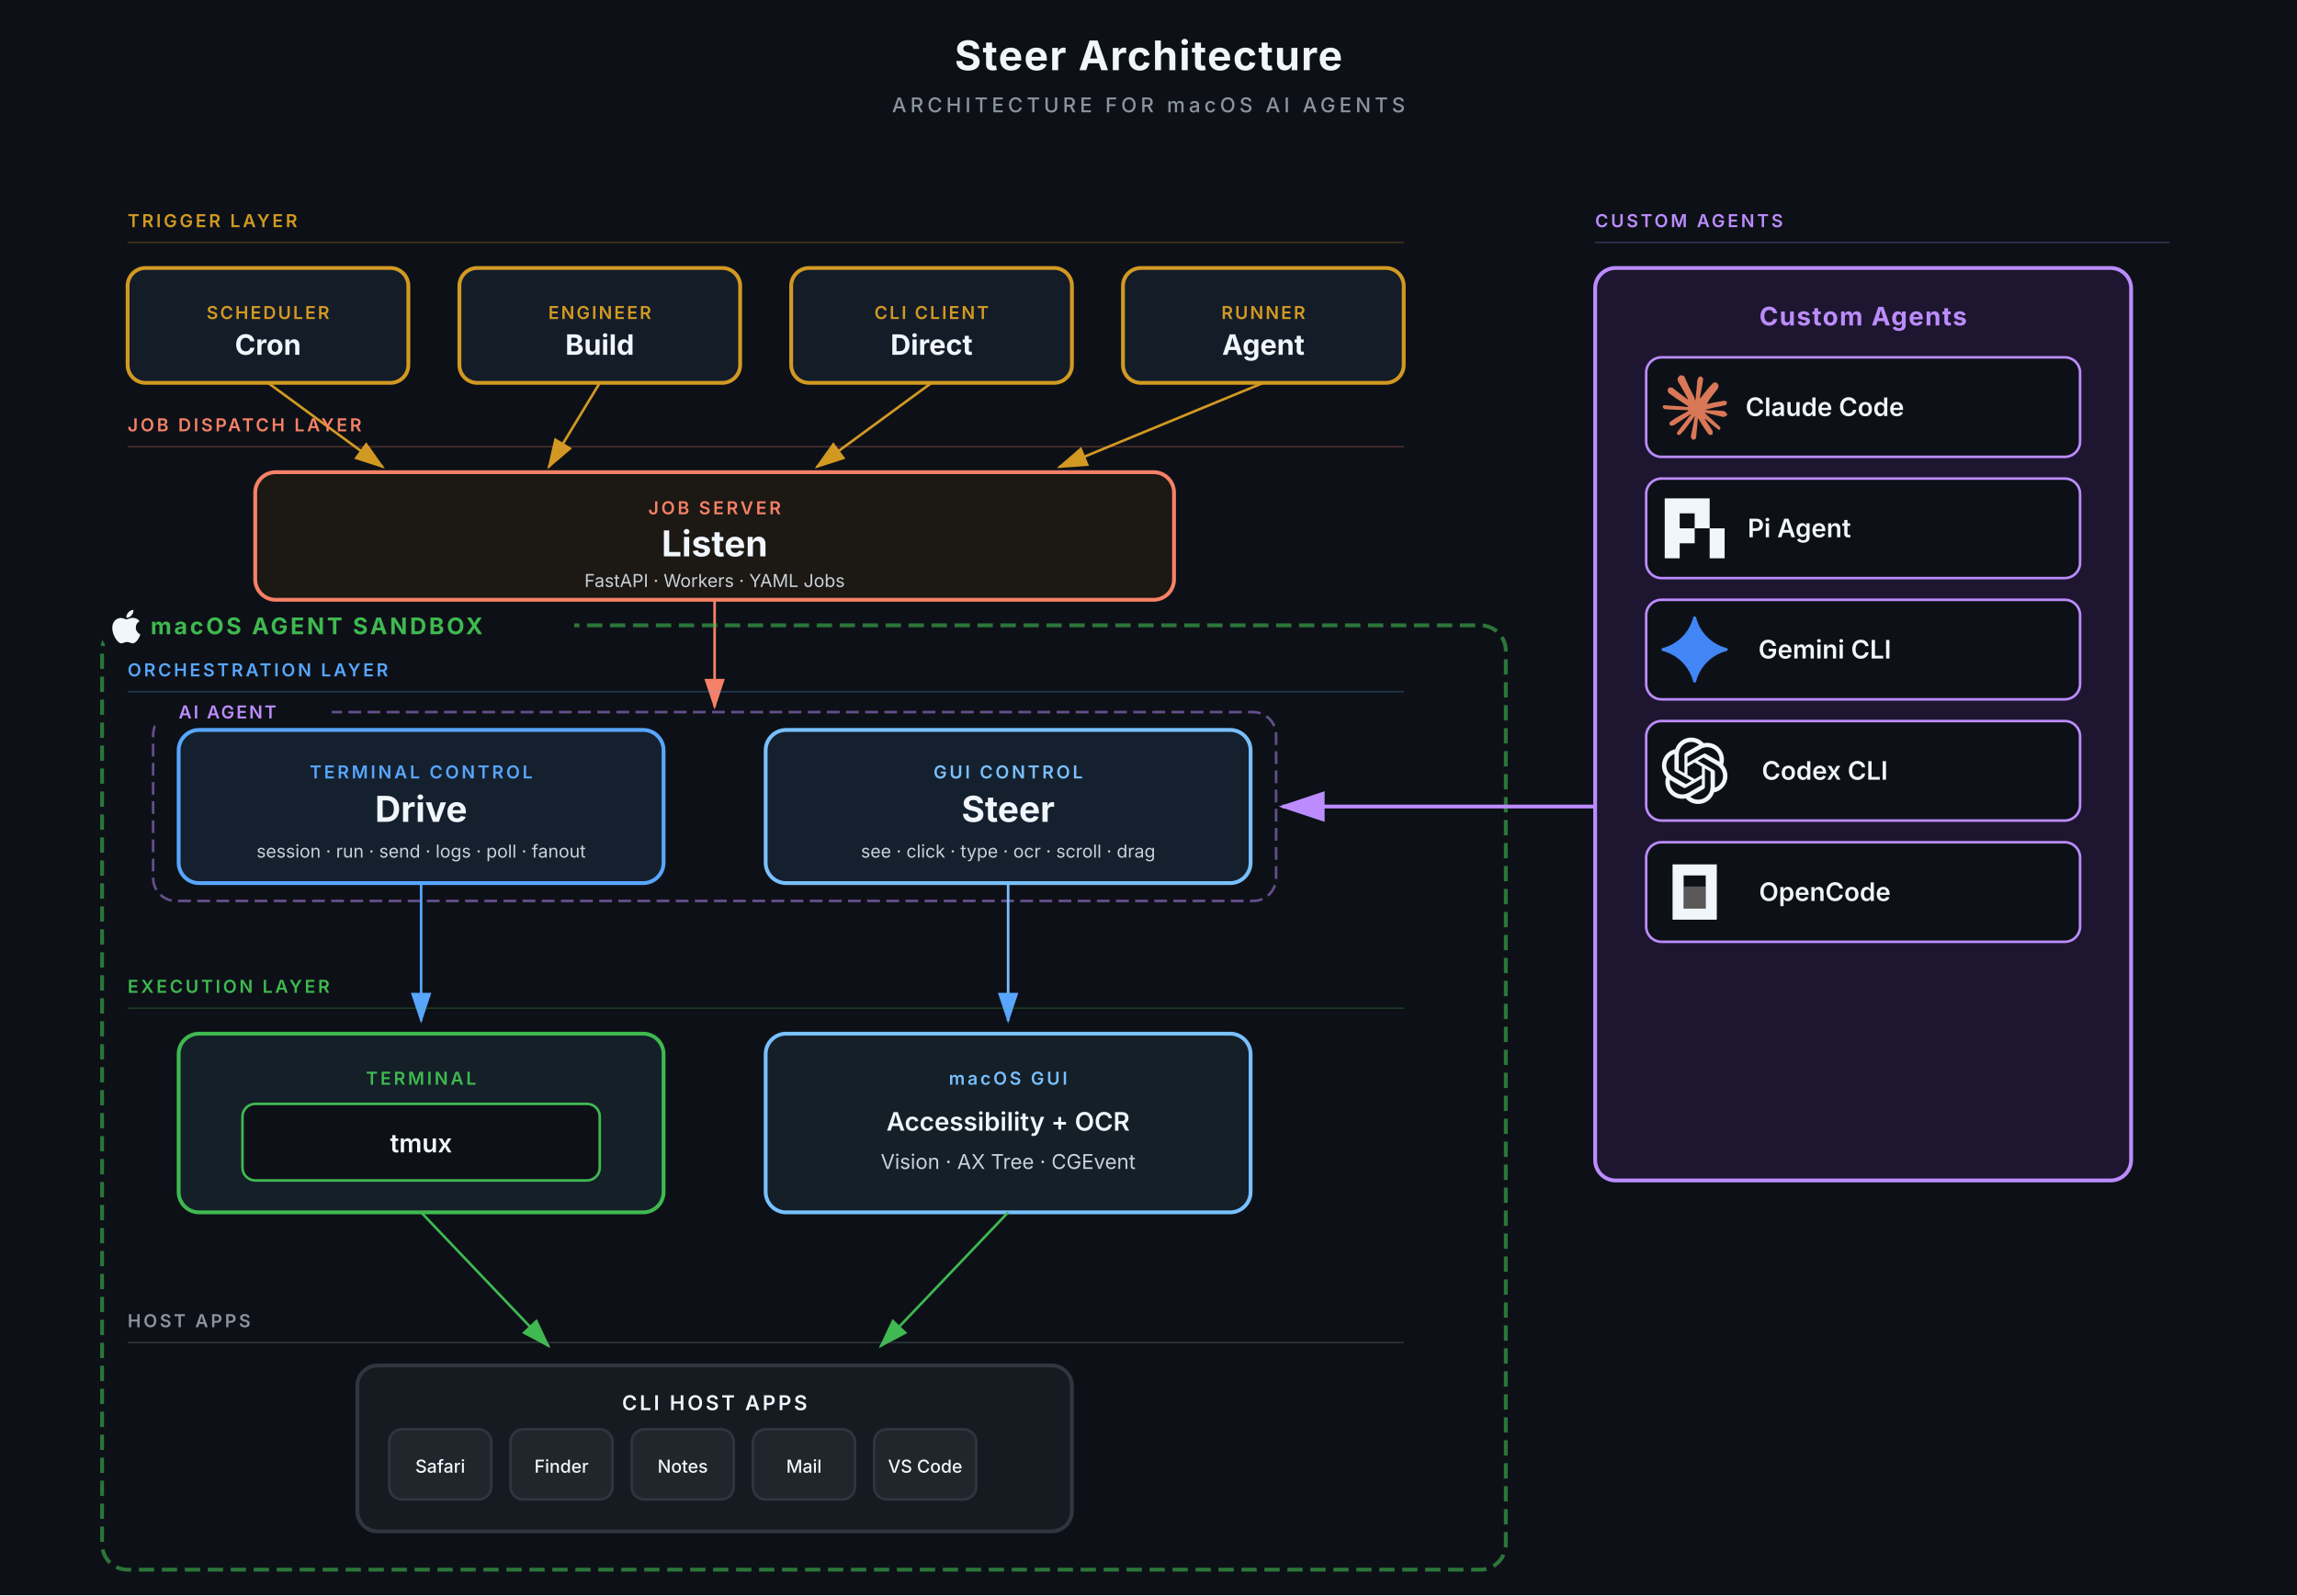
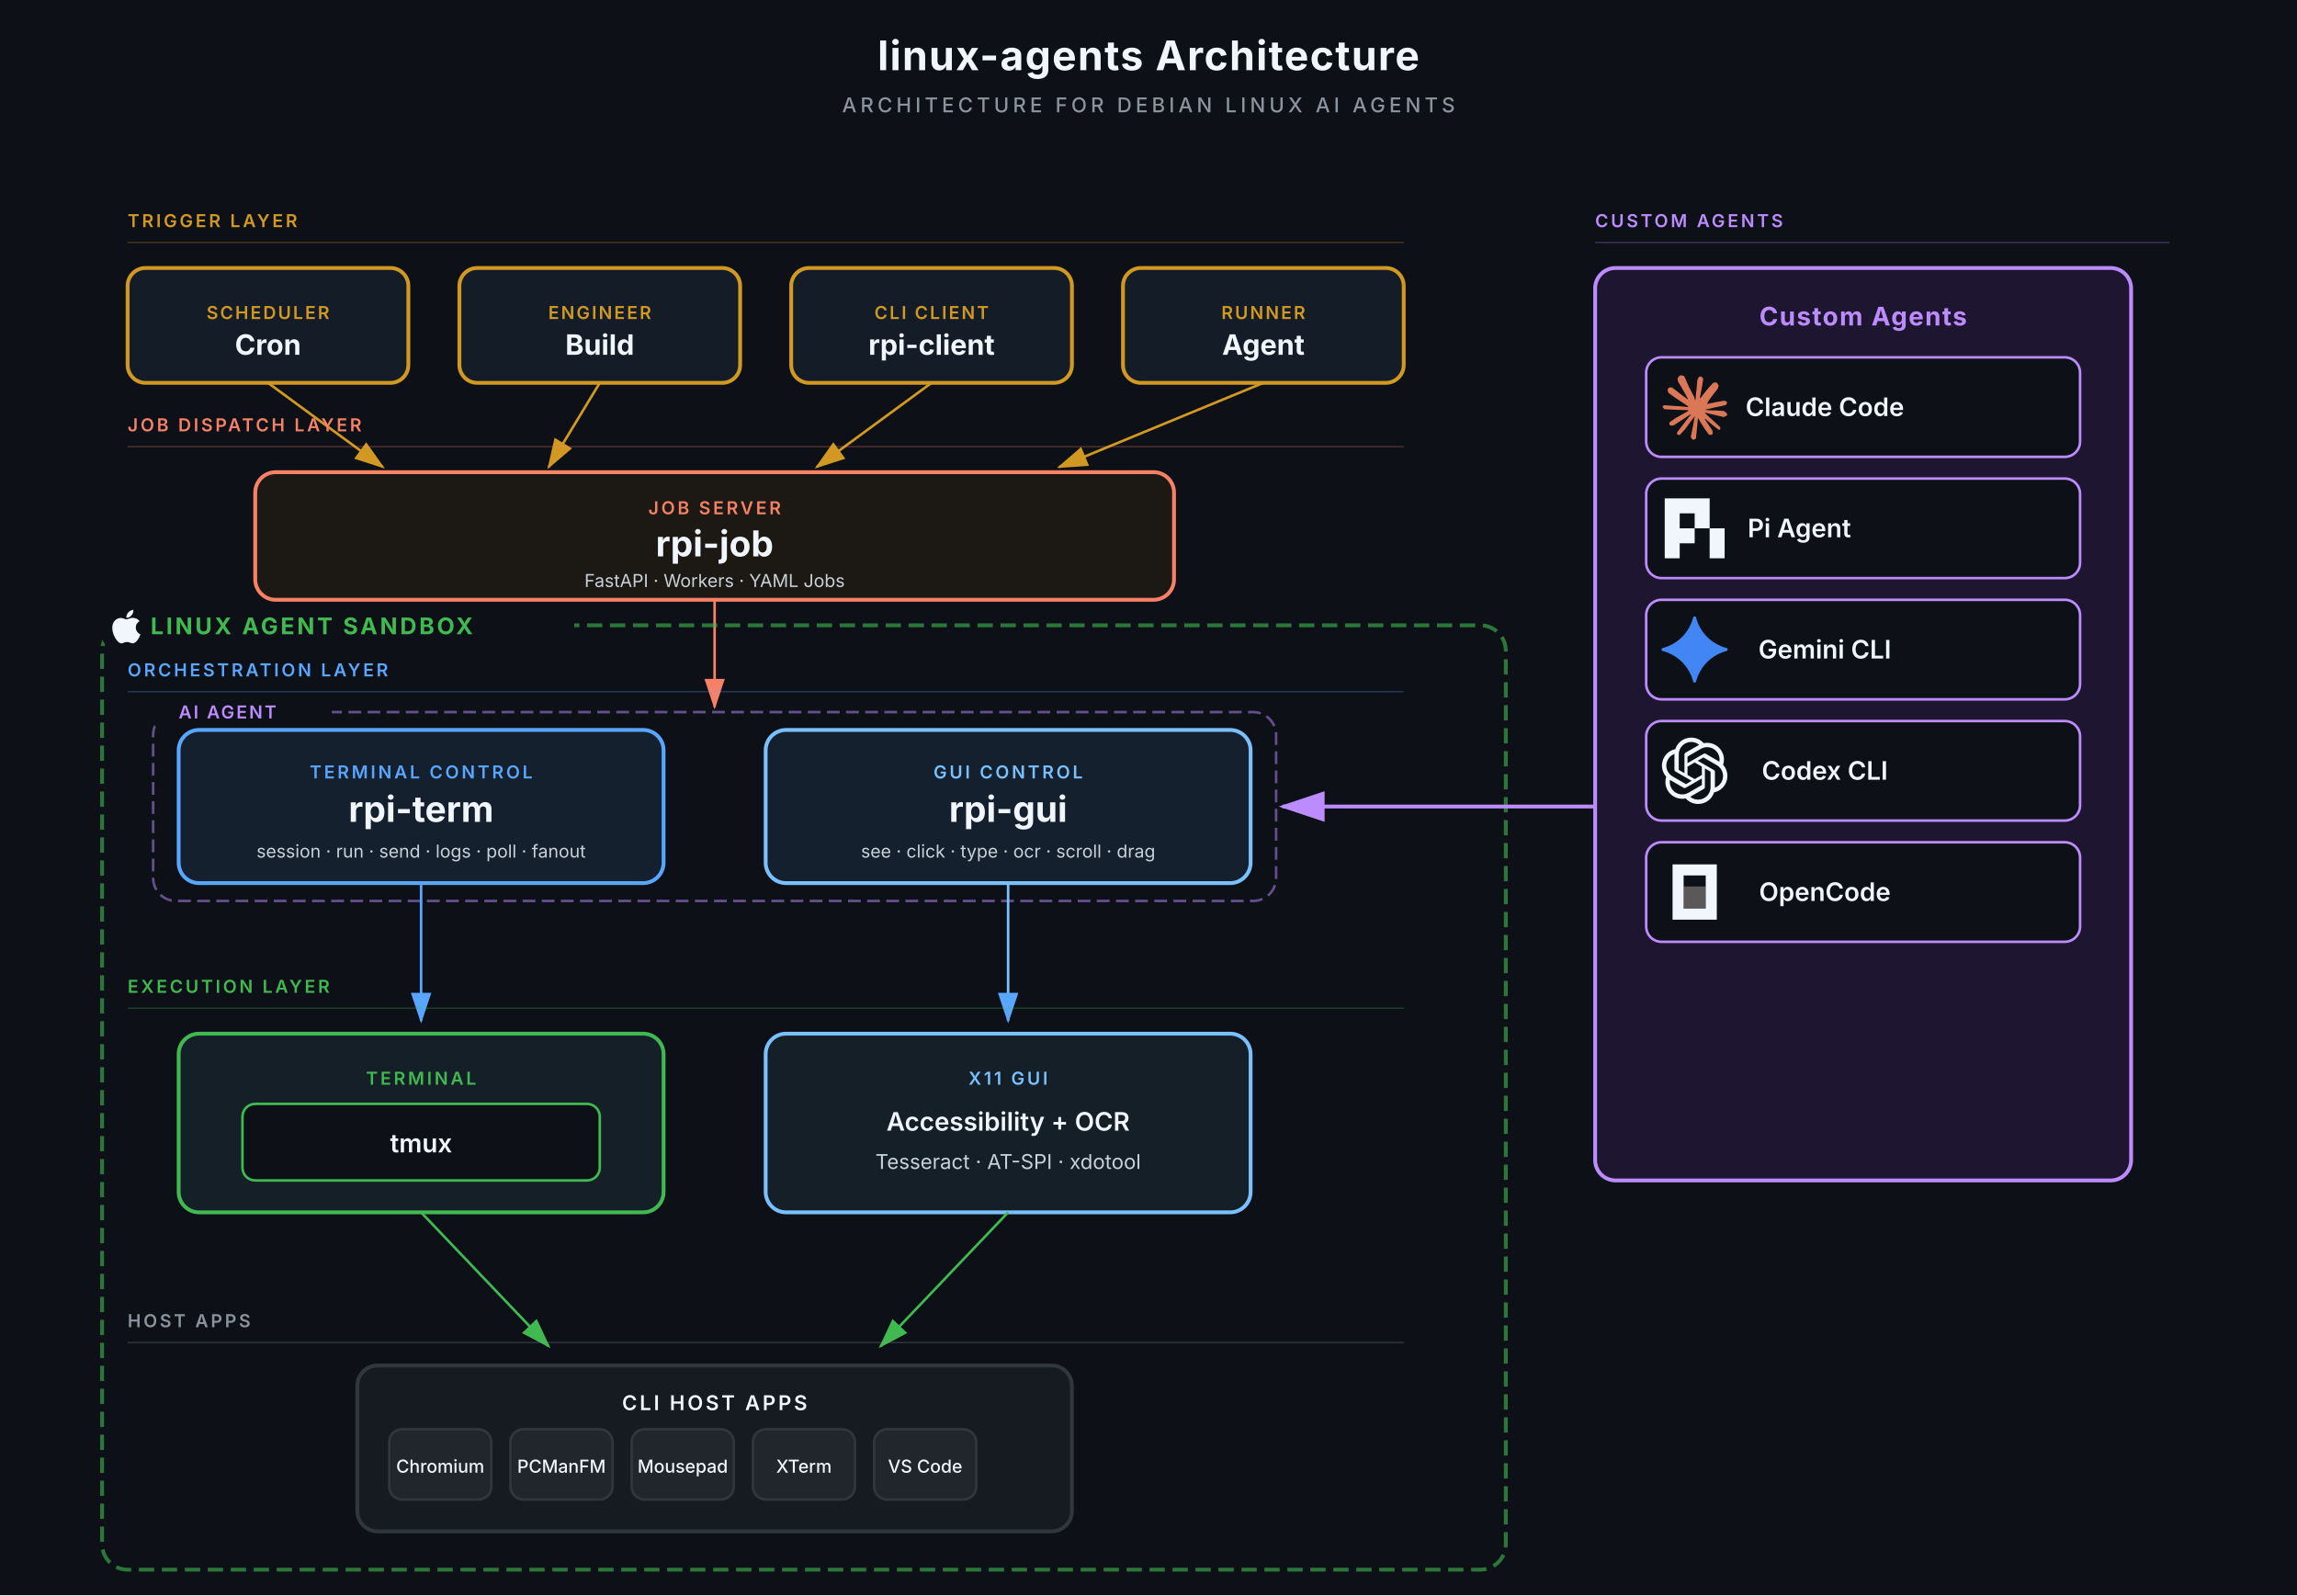
<svg xmlns="http://www.w3.org/2000/svg" viewBox="0 0 1800 1250" font-family="'SF Pro Display', 'Inter', 'Segoe UI', system-ui, -apple-system, sans-serif">
  <defs>
    <marker id="arrow" markerWidth="12" markerHeight="8" refX="11" refY="4" orient="auto" markerUnits="strokeWidth">
      <polygon points="0 0, 12 4, 0 8" fill="#58a6ff" />
    </marker>
    <marker id="arrowOrange" markerWidth="12" markerHeight="8" refX="11" refY="4" orient="auto" markerUnits="strokeWidth">
      <polygon points="0 0, 12 4, 0 8" fill="#d29922" />
    </marker>
    <marker id="arrowGreen" markerWidth="12" markerHeight="8" refX="11" refY="4" orient="auto" markerUnits="strokeWidth">
      <polygon points="0 0, 12 4, 0 8" fill="#3fb950" />
    </marker>
    <marker id="arrowPurple" markerWidth="12" markerHeight="8" refX="11" refY="4" orient="auto" markerUnits="strokeWidth">
      <polygon points="0 0, 12 4, 0 8" fill="#bc8cff" />
    </marker>
    <marker id="arrowCoral" markerWidth="12" markerHeight="8" refX="11" refY="4" orient="auto" markerUnits="strokeWidth">
      <polygon points="0 0, 12 4, 0 8" fill="#f78166" />
    </marker>
  </defs>
  <rect width="1800" height="1250" rx="0" fill="#0d1117" />
-   <text x="900" y="55" text-anchor="middle" fill="#f0f6fc" font-size="32" font-weight="700" letter-spacing="1">Steer Architecture</text>
-   <text x="900" y="88" text-anchor="middle" fill="#8b949e" font-size="16" font-weight="500" letter-spacing="3">ARCHITECTURE FOR macOS AI AGENTS</text>
+   <text x="900" y="55" text-anchor="middle" fill="#f0f6fc" font-size="32" font-weight="700" letter-spacing="1">linux-agents Architecture</text>
+   <text x="900" y="88" text-anchor="middle" fill="#8b949e" font-size="16" font-weight="500" letter-spacing="3">ARCHITECTURE FOR DEBIAN LINUX AI AGENTS</text>
  <text x="100" y="178" fill="#d29922" font-size="14" font-weight="600" letter-spacing="2">TRIGGER LAYER</text>
  <line x1="100" y1="190" x2="1100" y2="190" stroke="#d29922" stroke-width="1" opacity="0.3" />
  <rect x="100" y="210" width="220" height="90" rx="14" fill="#141c28" stroke="#d29922" stroke-width="3" />
  <text x="210" y="250" text-anchor="middle" fill="#d29922" font-size="14" font-weight="600" letter-spacing="1.5">SCHEDULER</text>
  <text x="210" y="278" text-anchor="middle" fill="#f0f6fc" font-size="22" font-weight="700">Cron</text>
  <rect x="360" y="210" width="220" height="90" rx="14" fill="#141c28" stroke="#d29922" stroke-width="3" />
  <text x="470" y="250" text-anchor="middle" fill="#d29922" font-size="14" font-weight="600" letter-spacing="1.5">ENGINEER</text>
  <text x="470" y="278" text-anchor="middle" fill="#f0f6fc" font-size="22" font-weight="700">Build</text>
  <rect x="620" y="210" width="220" height="90" rx="14" fill="#141c28" stroke="#d29922" stroke-width="3" />
  <text x="730" y="250" text-anchor="middle" fill="#d29922" font-size="14" font-weight="600" letter-spacing="1.5">CLI CLIENT</text>
-   <text x="730" y="278" text-anchor="middle" fill="#f0f6fc" font-size="22" font-weight="700">Direct</text>
+   <text x="730" y="278" text-anchor="middle" fill="#f0f6fc" font-size="22" font-weight="700">rpi-client</text>
  <rect x="880" y="210" width="220" height="90" rx="14" fill="#141c28" stroke="#d29922" stroke-width="3" />
  <text x="990" y="250" text-anchor="middle" fill="#d29922" font-size="14" font-weight="600" letter-spacing="1.5">RUNNER</text>
  <text x="990" y="278" text-anchor="middle" fill="#f0f6fc" font-size="22" font-weight="700">Agent</text>
  <line x1="210" y1="300" x2="300" y2="366" stroke="#d29922" stroke-width="2" marker-end="url(#arrowOrange)" />
  <line x1="470" y1="300" x2="430" y2="366" stroke="#d29922" stroke-width="2" marker-end="url(#arrowOrange)" />
  <line x1="730" y1="300" x2="640" y2="366" stroke="#d29922" stroke-width="2" marker-end="url(#arrowOrange)" />
  <line x1="990" y1="300" x2="830" y2="366" stroke="#d29922" stroke-width="2" marker-end="url(#arrowOrange)" />
  <text x="100" y="338" fill="#f78166" font-size="14" font-weight="600" letter-spacing="2">JOB DISPATCH LAYER</text>
  <line x1="100" y1="350" x2="1100" y2="350" stroke="#f78166" stroke-width="1" opacity="0.3" />
  <rect x="200" y="370" width="720" height="100" rx="16" fill="#1c1814" stroke="#f78166" stroke-width="3" />
  <text x="560" y="403" text-anchor="middle" fill="#f78166" font-size="14" font-weight="600" letter-spacing="2">JOB SERVER</text>
-   <text x="560" y="436" text-anchor="middle" fill="#f0f6fc" font-size="28" font-weight="700">Listen</text>
+   <text x="560" y="436" text-anchor="middle" fill="#f0f6fc" font-size="28" font-weight="700">rpi-job</text>
  <text x="560" y="460" text-anchor="middle" fill="#c9d1d9" font-size="14" font-weight="400">FastAPI · Workers · YAML Jobs</text>
  <line x1="560" y1="470" x2="560" y2="554" stroke="#f78166" stroke-width="2" marker-end="url(#arrowCoral)" />
  <rect x="80" y="490" width="1100" height="740" rx="20" fill="none" stroke="#3fb950" stroke-width="3" stroke-dasharray="12,6" opacity="0.6" />
  <rect x="80" y="475" width="370" height="32" rx="8" fill="#0d1117" />
  <svg x="86" y="476" width="26" height="30" viewBox="0 0 384 512">
    <path d="M318.7 268.7c-.2-36.7 16.4-64.4 50-84.8-18.8-26.9-47.2-41.7-84.7-44.6-35.5-2.8-74.3 20.7-88.5 20.7-15 0-49.4-19.7-76.4-19.7C63.3 141.2 4 184.8 4 273.5c0 26.2 4.8 53.3 14.4 81.2 12.8 36.7 59 126.7 107.2 125.2 25.2-.6 43-17.9 75.8-17.9 31.8 0 48.3 17.9 76.4 17.9 48.6-.7 90.4-82.5 102.6-119.3-65.2-30.7-61.7-90-61.7-91.9zm-56.6-164.2c27.3-32.4 24.8-62.1 24.1-72.5-24.1 1.4-52 16.4-67.9 34.9-17.5 19.8-27.8 44.3-25.6 71.9 26.1 2 49.9-11.4 69.4-34.3z" fill="#f0f6fc" />
  </svg>
-   <text x="118" y="497" fill="#3fb950" font-size="18" font-weight="700" letter-spacing="2">macOS AGENT SANDBOX</text>
+   <text x="118" y="497" fill="#3fb950" font-size="18" font-weight="700" letter-spacing="2">LINUX AGENT SANDBOX</text>
  <text x="100" y="530" fill="#58a6ff" font-size="14" font-weight="600" letter-spacing="2">ORCHESTRATION LAYER</text>
  <line x1="100" y1="542" x2="1100" y2="542" stroke="#58a6ff" stroke-width="1" opacity="0.3" />
  <rect x="120" y="558" width="880" height="148" rx="18" fill="none" stroke="#bc8cff" stroke-width="2" stroke-dasharray="10,5" opacity="0.5" />
  <rect x="120" y="543" width="140" height="28" rx="6" fill="#0d1117" />
  <text x="140" y="563" fill="#bc8cff" font-size="14" font-weight="600" letter-spacing="1.5">AI AGENT</text>
  <rect x="140" y="572" width="380" height="120" rx="16" fill="#15202e" stroke="#58a6ff" stroke-width="3" />
  <text x="330" y="610" text-anchor="middle" fill="#58a6ff" font-size="14" font-weight="600" letter-spacing="2">TERMINAL CONTROL</text>
-   <text x="330" y="644" text-anchor="middle" fill="#f0f6fc" font-size="28" font-weight="700">Drive</text>
+   <text x="330" y="644" text-anchor="middle" fill="#f0f6fc" font-size="28" font-weight="700">rpi-term</text>
  <text x="330" y="672" text-anchor="middle" fill="#c9d1d9" font-size="14" font-weight="400">session · run · send · logs · poll · fanout</text>
  <rect x="600" y="572" width="380" height="120" rx="16" fill="#15202e" stroke="#79c0ff" stroke-width="3" />
  <text x="790" y="610" text-anchor="middle" fill="#79c0ff" font-size="14" font-weight="600" letter-spacing="2">GUI CONTROL</text>
-   <text x="790" y="644" text-anchor="middle" fill="#f0f6fc" font-size="28" font-weight="700">Steer</text>
+   <text x="790" y="644" text-anchor="middle" fill="#f0f6fc" font-size="28" font-weight="700">rpi-gui</text>
  <text x="790" y="672" text-anchor="middle" fill="#c9d1d9" font-size="14" font-weight="400">see · click · type · ocr · scroll · drag</text>
  <line x1="330" y1="692" x2="330" y2="800" stroke="#58a6ff" stroke-width="2" marker-end="url(#arrow)" />
  <line x1="790" y1="692" x2="790" y2="800" stroke="#79c0ff" stroke-width="2" marker-end="url(#arrow)" />
  <text x="100" y="778" fill="#3fb950" font-size="14" font-weight="600" letter-spacing="2">EXECUTION LAYER</text>
  <line x1="100" y1="790" x2="1100" y2="790" stroke="#3fb950" stroke-width="1" opacity="0.3" />
  <rect x="140" y="810" width="380" height="140" rx="16" fill="#141f28" stroke="#3fb950" stroke-width="3" />
  <text x="330" y="850" text-anchor="middle" fill="#3fb950" font-size="14" font-weight="600" letter-spacing="2">TERMINAL</text>
  <rect x="190" y="865" width="280" height="60" rx="10" fill="#0d1117" stroke="#3fb950" stroke-width="2" />
  <text x="330" y="903" text-anchor="middle" fill="#f0f6fc" font-size="20" font-weight="600">tmux</text>
  <rect x="600" y="810" width="380" height="140" rx="16" fill="#141f28" stroke="#79c0ff" stroke-width="3" />
-   <text x="790" y="850" text-anchor="middle" fill="#79c0ff" font-size="14" font-weight="600" letter-spacing="2">macOS GUI</text>
+   <text x="790" y="850" text-anchor="middle" fill="#79c0ff" font-size="14" font-weight="600" letter-spacing="2">X11 GUI</text>
  <text x="790" y="886" text-anchor="middle" fill="#f0f6fc" font-size="20" font-weight="600">Accessibility + OCR</text>
-   <text x="790" y="916" text-anchor="middle" fill="#c9d1d9" font-size="16" font-weight="400">Vision · AX Tree · CGEvent</text>
+   <text x="790" y="916" text-anchor="middle" fill="#c9d1d9" font-size="16" font-weight="400">Tesseract · AT-SPI · xdotool</text>
  <line x1="330" y1="950" x2="430" y2="1055" stroke="#3fb950" stroke-width="2" marker-end="url(#arrowGreen)" />
  <line x1="790" y1="950" x2="690" y2="1055" stroke="#3fb950" stroke-width="2" marker-end="url(#arrowGreen)" />
  <text x="100" y="1040" fill="#8b949e" font-size="14" font-weight="600" letter-spacing="2">HOST APPS</text>
  <line x1="100" y1="1052" x2="1100" y2="1052" stroke="#8b949e" stroke-width="1" opacity="0.3" />
  <rect x="280" y="1070" width="560" height="130" rx="16" fill="#161b22" stroke="#30363d" stroke-width="3" />
  <text x="560" y="1105" text-anchor="middle" fill="#f0f6fc" font-size="16" font-weight="600" letter-spacing="2">CLI HOST APPS</text>
  <rect x="305" y="1120" width="80" height="55" rx="10" fill="#21262d" stroke="#30363d" stroke-width="2" />
-   <text x="345" y="1154" text-anchor="middle" fill="#f0f6fc" font-size="14" font-weight="500">Safari</text>
+   <text x="345" y="1154" text-anchor="middle" fill="#f0f6fc" font-size="14" font-weight="500">Chromium</text>
  <rect x="400" y="1120" width="80" height="55" rx="10" fill="#21262d" stroke="#30363d" stroke-width="2" />
-   <text x="440" y="1154" text-anchor="middle" fill="#f0f6fc" font-size="14" font-weight="500">Finder</text>
+   <text x="440" y="1154" text-anchor="middle" fill="#f0f6fc" font-size="14" font-weight="500">PCManFM</text>
  <rect x="495" y="1120" width="80" height="55" rx="10" fill="#21262d" stroke="#30363d" stroke-width="2" />
-   <text x="535" y="1154" text-anchor="middle" fill="#f0f6fc" font-size="14" font-weight="500">Notes</text>
+   <text x="535" y="1154" text-anchor="middle" fill="#f0f6fc" font-size="14" font-weight="500">Mousepad</text>
  <rect x="590" y="1120" width="80" height="55" rx="10" fill="#21262d" stroke="#30363d" stroke-width="2" />
-   <text x="630" y="1154" text-anchor="middle" fill="#f0f6fc" font-size="14" font-weight="500">Mail</text>
+   <text x="630" y="1154" text-anchor="middle" fill="#f0f6fc" font-size="14" font-weight="500">XTerm</text>
  <rect x="685" y="1120" width="80" height="55" rx="10" fill="#21262d" stroke="#30363d" stroke-width="2" />
  <text x="725" y="1154" text-anchor="middle" fill="#f0f6fc" font-size="14" font-weight="500">VS Code</text>
  <text x="1250" y="178" fill="#bc8cff" font-size="14" font-weight="600" letter-spacing="2">CUSTOM AGENTS</text>
  <line x1="1250" y1="190" x2="1700" y2="190" stroke="#bc8cff" stroke-width="1" opacity="0.3" />
  <rect x="1250" y="210" width="420" height="715" rx="16" fill="#1e1630" stroke="#bc8cff" stroke-width="3" />
  <text x="1460" y="255" text-anchor="middle" fill="#bc8cff" font-size="20" font-weight="700" letter-spacing="1">Custom Agents</text>
  <rect x="1290" y="280" width="340" height="78" rx="12" fill="#0d1117" stroke="#bc8cff" stroke-width="2" />
  <svg x="1300" y="293" width="56" height="52" viewBox="0 0 52 48">
    <path d="M23.15 45.53l.66-2.91.75-3.76.61-3.01.57-3.71.33-1.22-.05-.1-.23.05-2.82 3.85-4.28 5.78-3.38 3.57-.8.33-1.41-.71.14-1.32.8-1.13 4.65-5.97 2.82-3.71 1.83-2.12-.05-.28h-.09L10.79 37.25l-2.21.28-1-.89.14-1.46.47-.47 3.71-2.59 9.26-5.17.14-.47-.14-.24h-.47l-1.55-.09-5.27-.14-4.56-.19-4.46-.24-1.13-.23-1.03-1.41.09-.71.94-.61 1.36.09 2.96.24 4.47.28 3.24.19 4.79.52h.75l.09-.33-.24-.19-.19-.19-4.65-3.1-4.98-3.29-2.63-1.93-1.41-.99-.7-.89-.28-1.97 1.27-1.41 1.74.14.42.09 1.74 1.36 3.71 2.87 4.89 3.62.7.56.33-.19v-.14l-.33-.52-2.63-4.79-2.82-4.89-1.27-2.02-.33-1.22c-.12-.42-.19-.89-.19-1.41l1.46-1.97.8-.28 1.97.28.8.71 1.22 2.77 1.93 4.37 3.05 5.92.89 1.79.47 1.6.19.52h.33v-.28l.24-3.38.47-4.09.47-5.27.14-1.5.75-1.79 1.46-.94 1.13.52.94 1.36-.14.85-.52 3.62-1.13 5.69-.7 3.85h.42l.47-.52 1.93-2.54 3.24-4.04 1.41-1.6 1.69-1.79 1.08-.85h2.02l1.46 2.21-.66 2.3-2.07 2.63-1.74 2.21-2.49 3.34-1.5 2.68.14.19h.33l5.59-1.22 3.05-.52 3.57-.61 1.65.75.19.75-.66 1.6-3.85.94-4.51.89-6.72 1.6-.09.05.09.14 3.01.28 1.32.09h3.19l5.92.42 1.55 1.04.89 1.22-.14.99-2.4 1.17-3.19-.75-7.52-1.79-2.54-.61h-.38v.19l2.16 2.12 3.9 3.52 4.94 4.56.24 1.13-.61.94-.66-.09-4.32-3.29-1.69-1.46-3.76-3.15h-.24v.33l.85 1.27 4.61 6.91.24 2.12-.33.66-1.22.42-1.27-.24-2.73-3.76-2.77-4.28-2.26-3.81-.24.19-1.36 14.19-.61.71-1.41.56-1.17-.89-.66-1.46z" fill="#D97757" />
  </svg>
  <text x="1430" y="326" text-anchor="middle" fill="#f0f6fc" font-size="20" font-weight="600">Claude Code</text>
  <rect x="1290" y="375" width="340" height="78" rx="12" fill="#0d1117" stroke="#bc8cff" stroke-width="2" />
  <svg x="1300" y="388" width="56" height="52" viewBox="140 140 520 520">
    <path fill="#f0f6fc" fill-rule="evenodd" d="M165.29 165.29H517.36V400H400V517.36H282.65V634.72H165.29ZM282.65 282.65V400H400V282.65Z" />
    <path fill="#f0f6fc" d="M517.36 400H634.72V634.72H517.36Z" />
  </svg>
  <text x="1410" y="421" text-anchor="middle" fill="#f0f6fc" font-size="20" font-weight="600">Pi Agent</text>
  <rect x="1290" y="470" width="340" height="78" rx="12" fill="#0d1117" stroke="#bc8cff" stroke-width="2" />
  <svg x="1300" y="483" width="56" height="52" viewBox="0 0 65 65">
    <path d="M32.447 0c.68 0 1.273.465 1.439 1.125a38.904 38.904 0 001.999 5.905c2.152 5 5.105 9.376 8.854 13.125 3.751 3.75 8.126 6.703 13.125 8.855a38.98 38.98 0 005.906 1.999c.66.166 1.124.758 1.124 1.438 0 .68-.464 1.273-1.125 1.439a38.902 38.902 0 00-5.905 1.999c-5 2.152-9.375 5.105-13.125 8.854-3.749 3.751-6.702 8.126-8.854 13.125a38.973 38.973 0 00-2 5.906 1.485 1.485 0 01-1.438 1.124c-.68 0-1.272-.464-1.438-1.125a38.913 38.913 0 00-2-5.905c-2.151-5-5.103-9.375-8.854-13.125-3.75-3.749-8.125-6.702-13.125-8.854a38.973 38.973 0 00-5.905-2A1.485 1.485 0 010 32.448c0-.68.465-1.272 1.125-1.438a38.903 38.903 0 005.905-2c5-2.151 9.376-5.104 13.125-8.854 3.75-3.749 6.703-8.125 8.855-13.125a38.972 38.972 0 001.999-5.905A1.485 1.485 0 0132.447 0z" fill="#4285f4" />
  </svg>
  <text x="1430" y="516" text-anchor="middle" fill="#f0f6fc" font-size="20" font-weight="600">Gemini CLI</text>
  <rect x="1290" y="565" width="340" height="78" rx="12" fill="#0d1117" stroke="#bc8cff" stroke-width="2" />
  <svg x="1300" y="578" width="56" height="52" viewBox="0 0 320 320">
    <path d="m297.06 130.97c7.26-21.79 4.76-45.66-6.85-65.48-17.46-30.4-52.56-46.04-86.84-38.68-15.25-17.18-37.16-26.95-60.13-26.81-35.04-.08-66.13 22.48-76.91 55.82-22.51 4.61-41.94 18.7-53.31 38.67-17.59 30.32-13.58 68.54 9.92 94.54-7.26 21.79-4.76 45.66 6.85 65.48 17.46 30.4 52.56 46.04 86.84 38.68 15.24 17.18 37.16 26.95 60.13 26.8 35.06.09 66.16-22.49 76.94-55.86 22.51-4.61 41.94-18.7 53.31-38.67 17.57-30.32 13.55-68.51-9.94-94.51zm-120.28 168.11c-14.03.02-27.62-4.89-38.39-13.88.49-.26 1.34-.73 1.89-1.07l63.72-36.8c3.26-1.85 5.26-5.32 5.24-9.07v-89.83l26.93 15.55c.29.14.48.42.52.74v74.39c-.04 33.08-26.83 59.9-59.91 59.97zm-128.84-55.03c-7.03-12.14-9.56-26.37-7.15-40.18.47.28 1.3.79 1.89 1.13l63.72 36.8c3.23 1.89 7.23 1.89 10.47 0l77.79-44.92v31.1c.02.32-.13.63-.38.83l-64.41 37.19c-28.69 16.52-65.33 6.7-81.92-21.95zm-16.77-139.09c7-12.16 18.05-21.46 31.21-26.29 0 .55-.03 1.52-.03 2.2v73.61c-.02 3.74 1.98 7.21 5.23 9.06l77.79 44.91-26.93 15.55c-.27.18-.61.21-.91.08l-64.42-37.22c-28.63-16.58-38.45-53.21-21.95-81.89zm221.26 51.49-77.79-44.92 26.93-15.54c.27-.18.61-.21.91-.08l64.42 37.19c28.68 16.57 38.51 53.26 21.94 81.94-7.01 12.14-18.05 21.44-31.2 26.28v-75.81c.03-3.74-1.96-7.2-5.2-9.06zm26.8-40.34c-.47-.29-1.3-.79-1.89-1.13l-63.72-36.8c-3.23-1.89-7.23-1.89-10.47 0l-77.79 44.92v-31.1c-.02-.32.13-.63.38-.83l64.41-37.16c28.69-16.55 65.37-6.7 81.91 22 6.99 12.12 9.52 26.31 7.15 40.1zm-168.51 55.43-26.94-15.55c-.29-.14-.48-.42-.52-.74v-74.39c.02-33.12 26.89-59.96 60.01-59.94 14.01 0 27.57 4.92 38.34 13.88-.49.26-1.33.73-1.89 1.07l-63.72 36.8c-3.26 1.85-5.26 5.31-5.24 9.06l-.04 89.79zm14.63-31.54 34.65-20.01 34.65 20v40.01l-34.65 20-34.65-20z" fill="#f0f6fc" />
  </svg>
  <text x="1430" y="611" text-anchor="middle" fill="#f0f6fc" font-size="20" font-weight="600">Codex CLI</text>
  <rect x="1290" y="660" width="340" height="78" rx="12" fill="#0d1117" stroke="#bc8cff" stroke-width="2" />
  <svg x="1300" y="673" width="56" height="52" viewBox="96 64 320 384">
    <path d="M320 224V352H192V224H320Z" fill="#5A5858" />
    <path fill-rule="evenodd" clip-rule="evenodd" d="M384 416H128V96H384V416ZM320 160H192V352H320V160Z" fill="#f0f6fc" />
  </svg>
  <text x="1430" y="706" text-anchor="middle" fill="#f0f6fc" font-size="20" font-weight="600">OpenCode</text>
  <line x1="1250" y1="632" x2="1005" y2="632" stroke="#bc8cff" stroke-width="3" marker-end="url(#arrowPurple)" />
</svg>
